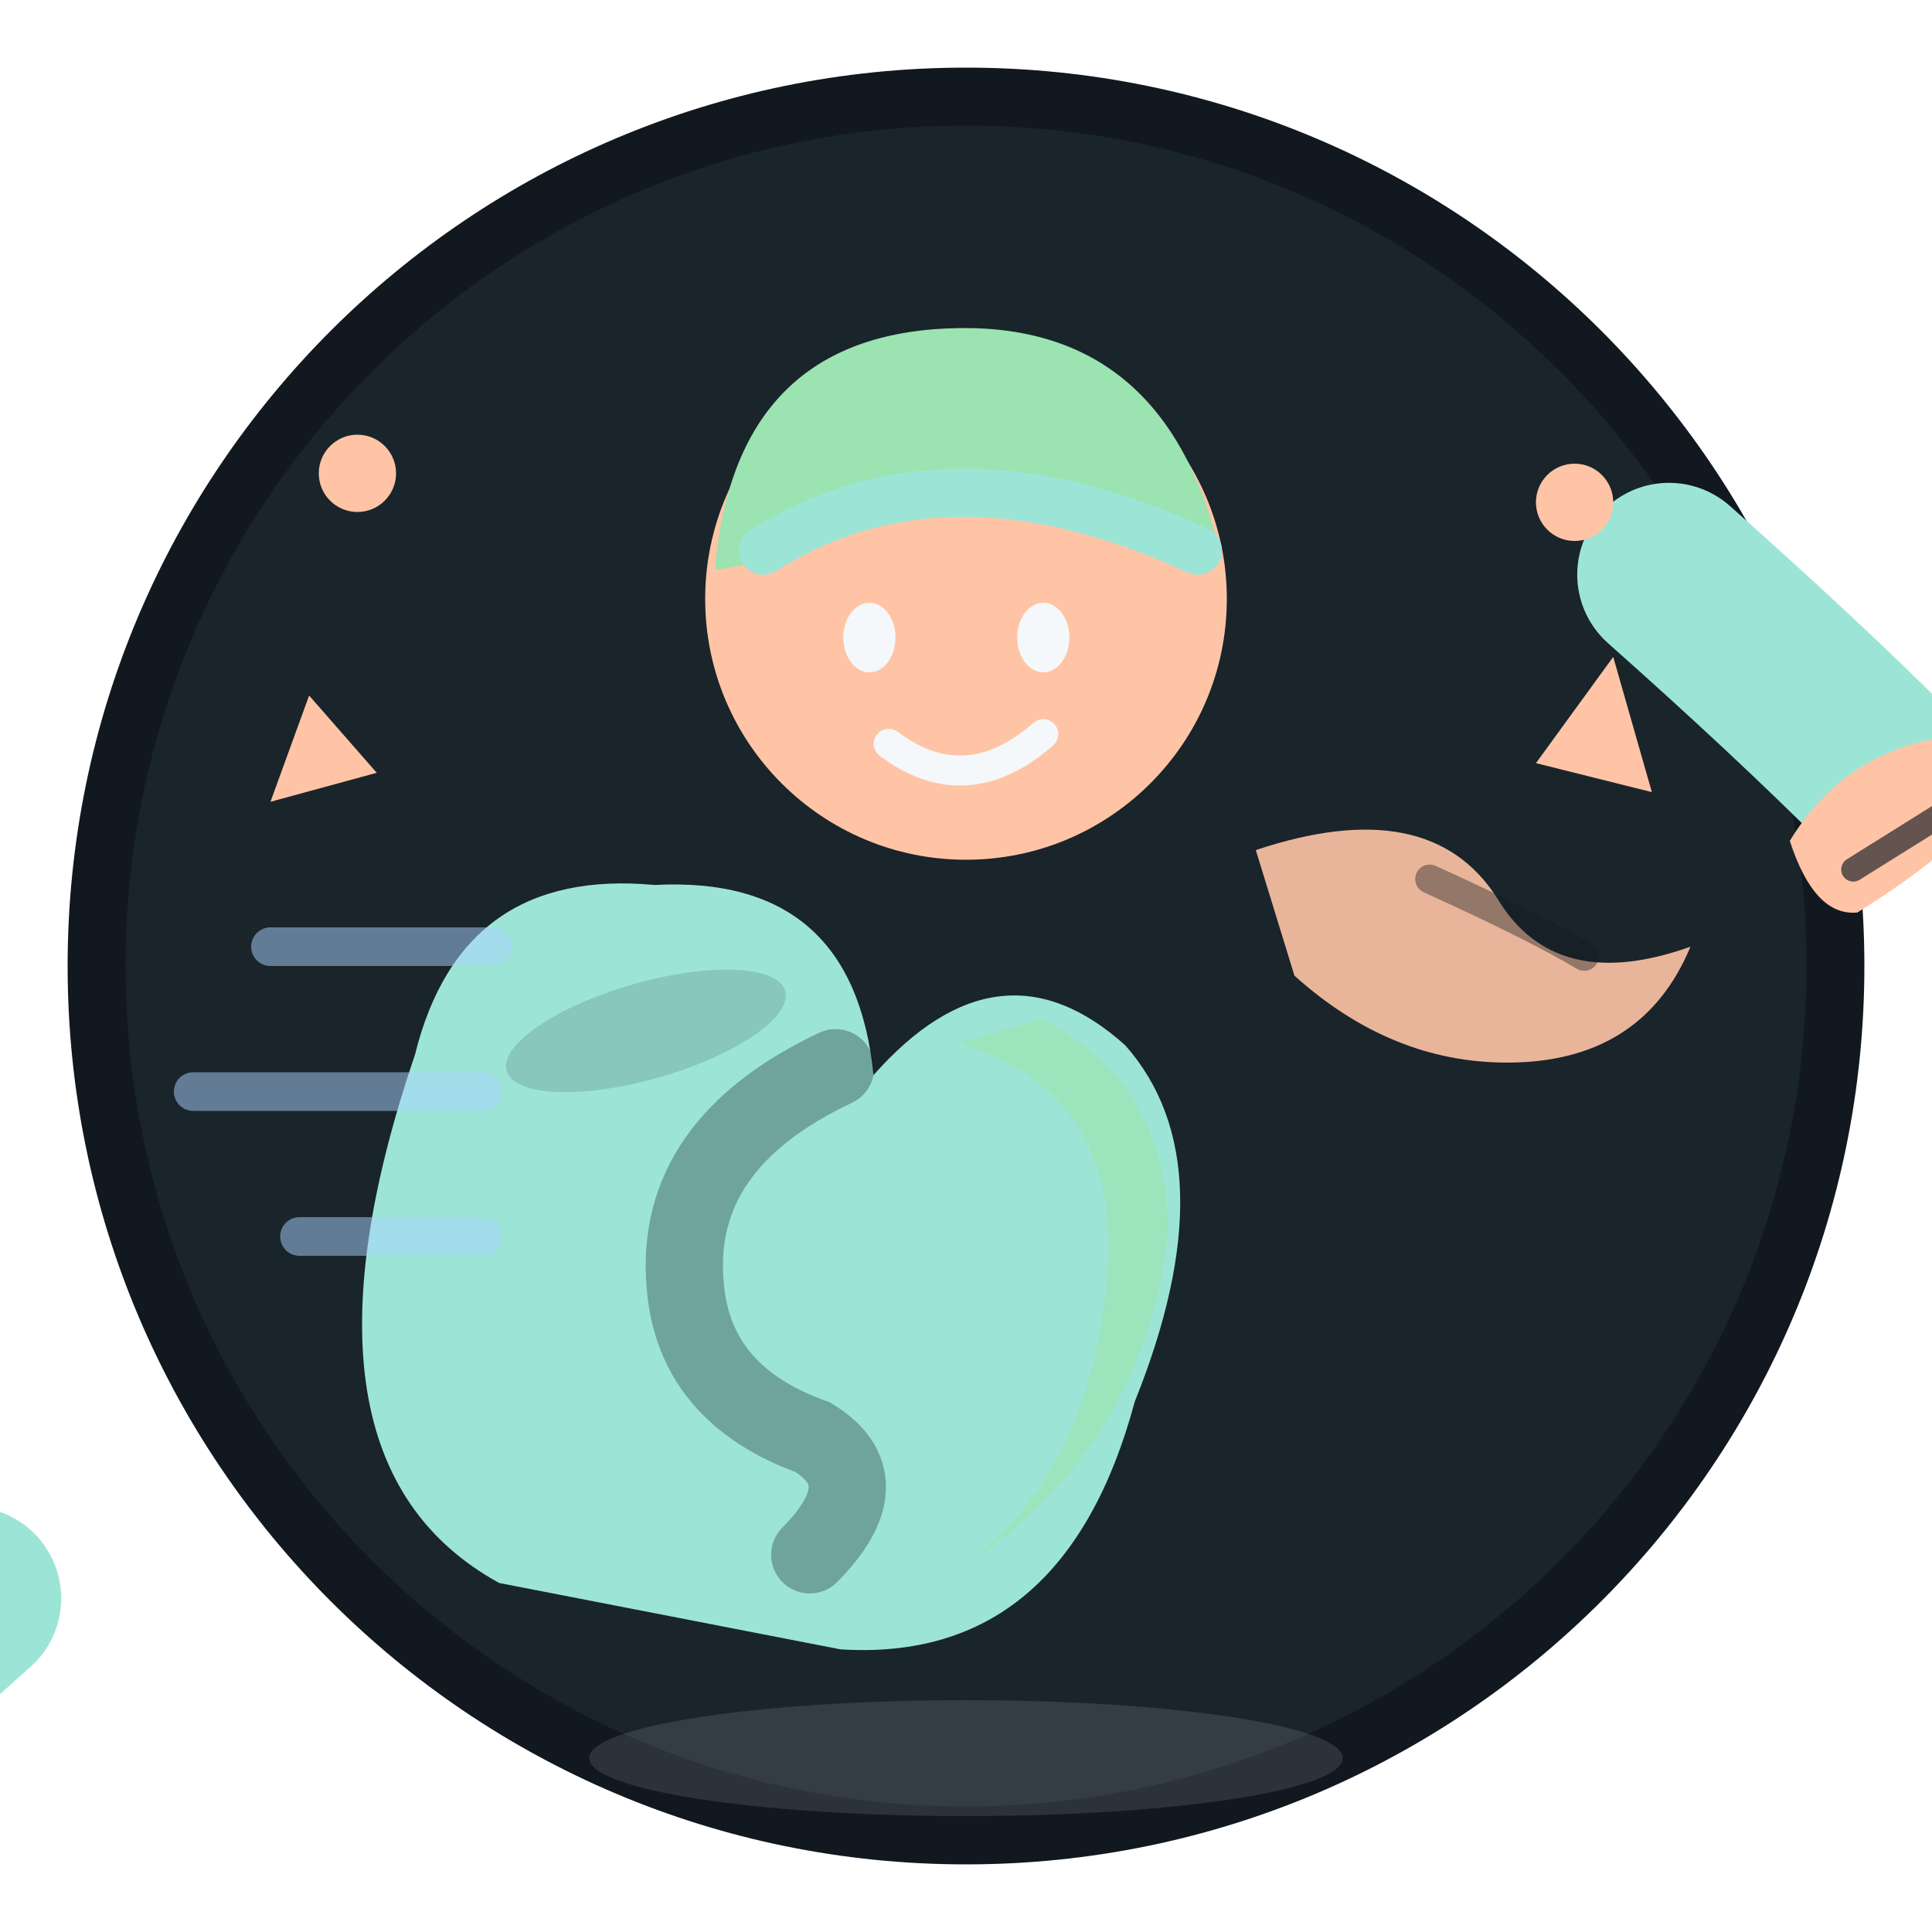
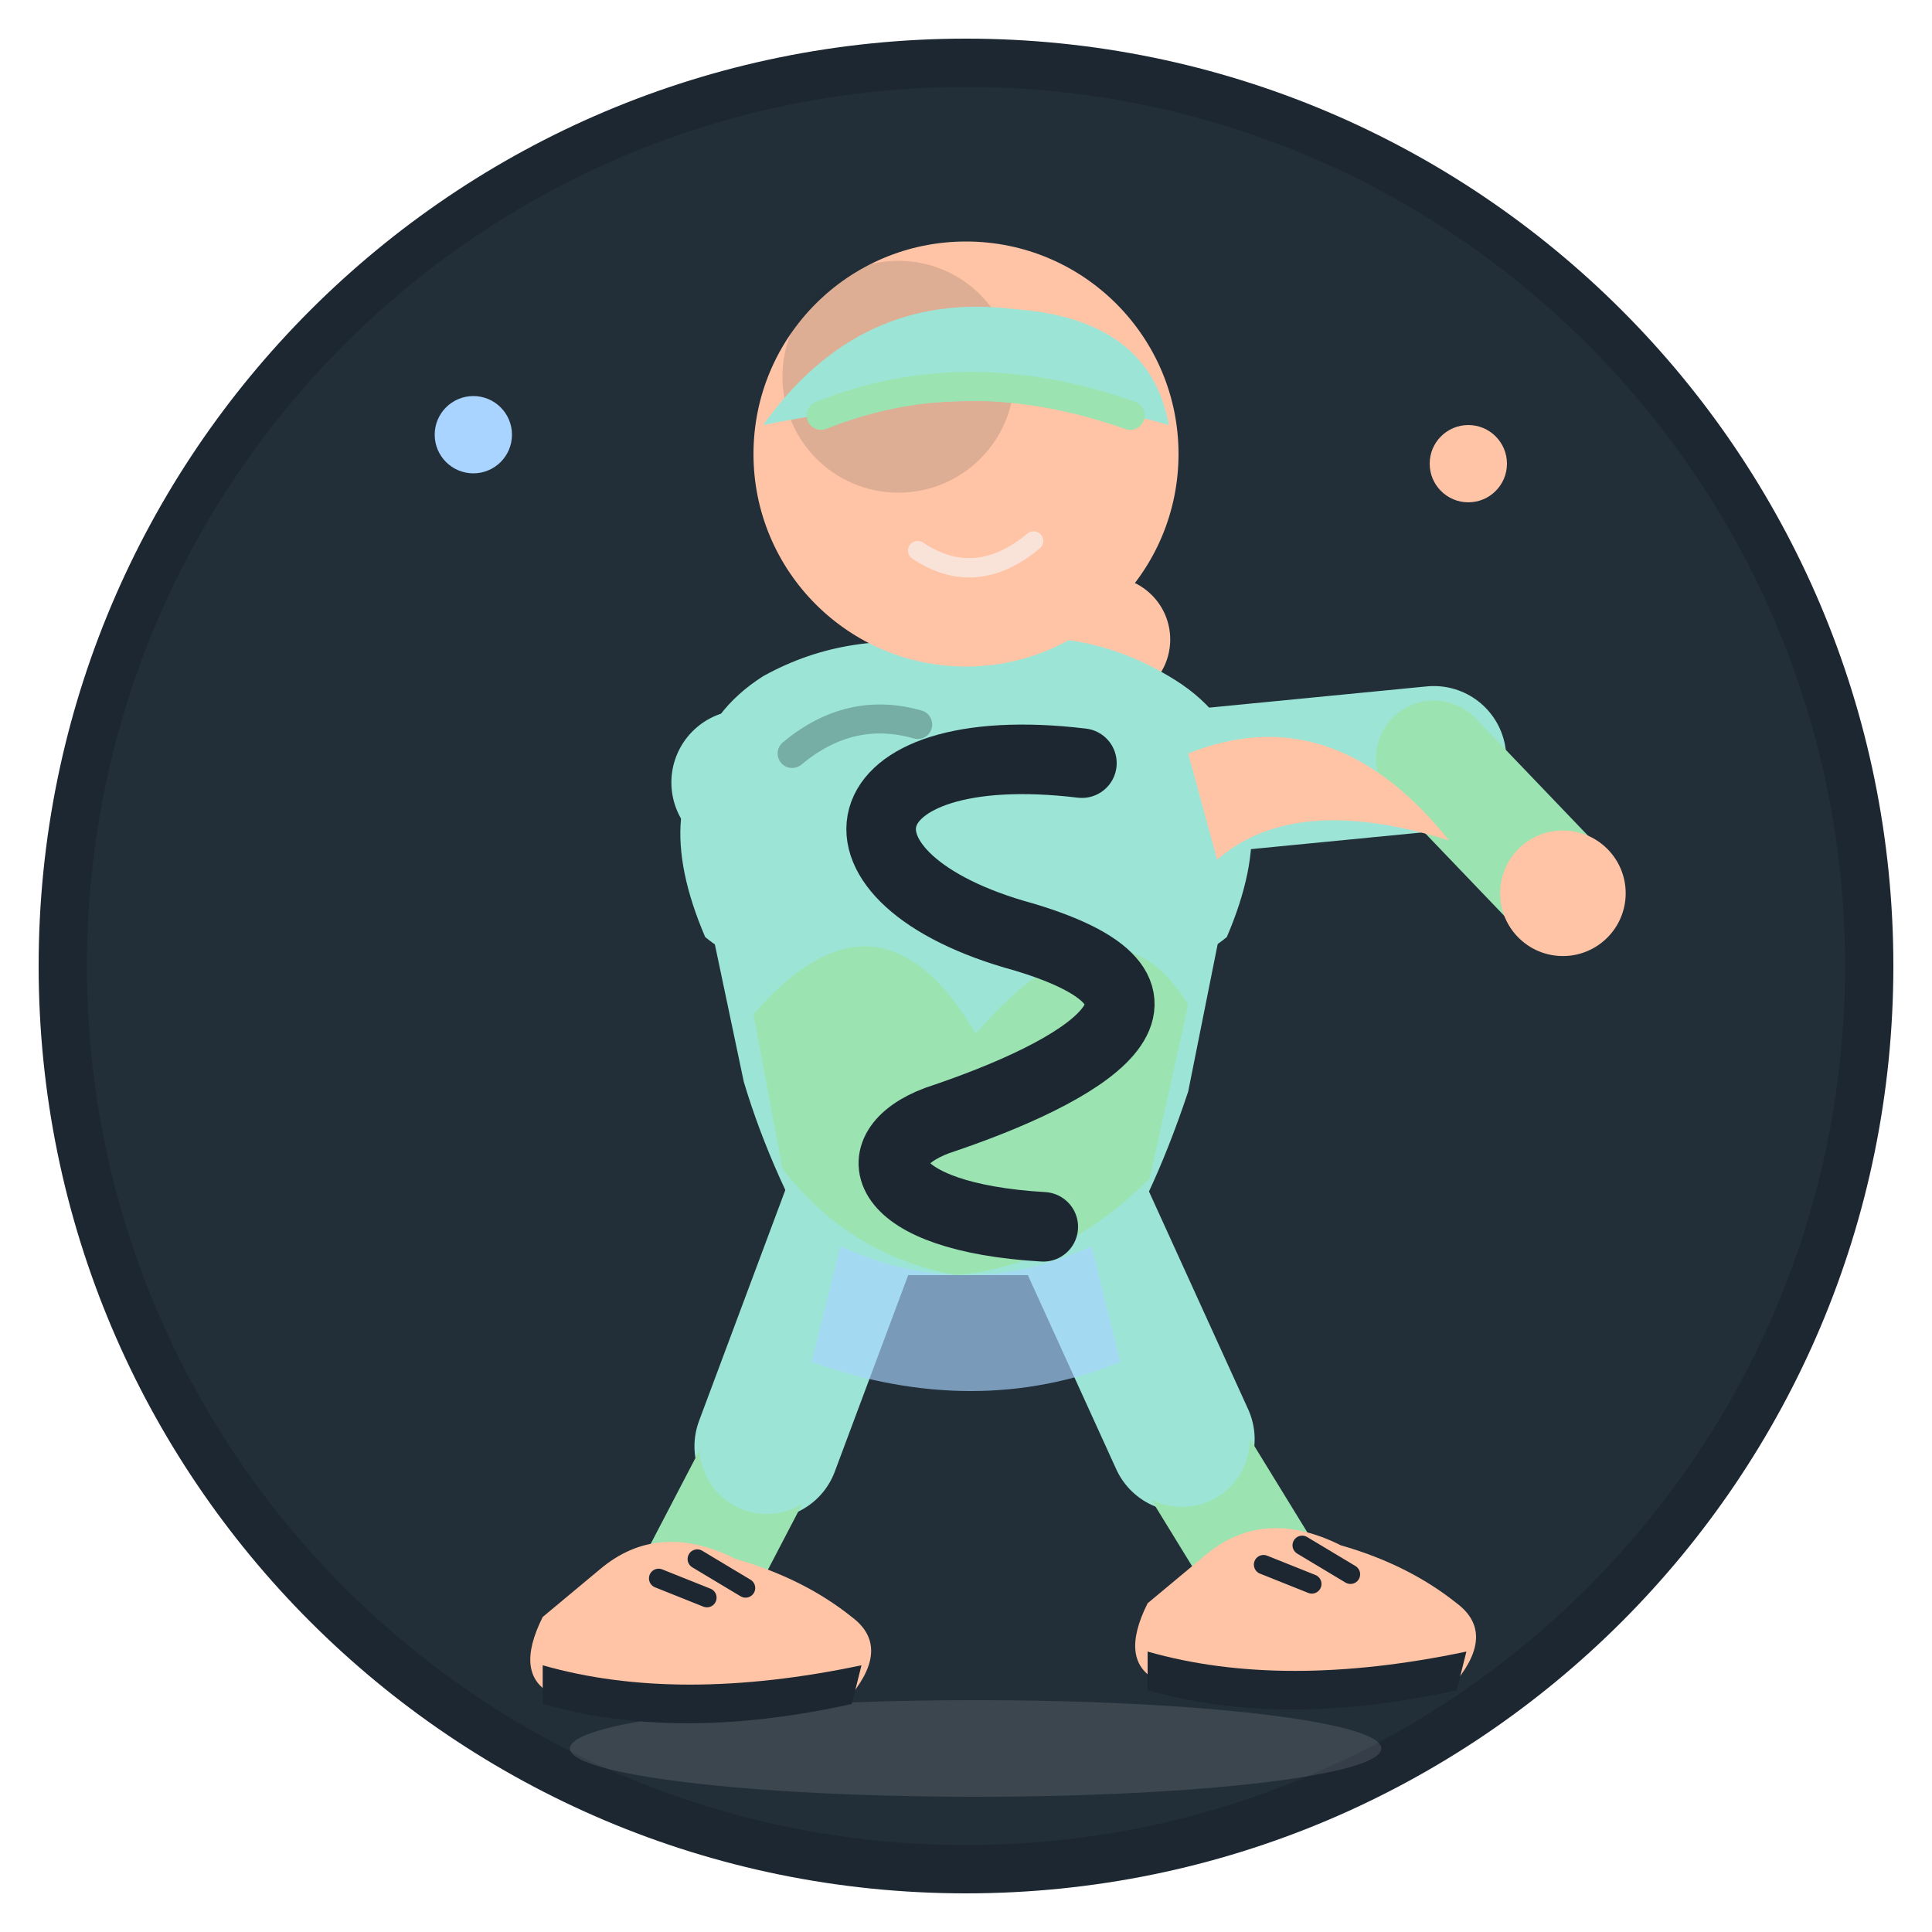
- <svg xmlns="http://www.w3.org/2000/svg" viewBox="0 0 200 200" width="96" height="96" data-pose="finish" data-theme="dark">
-   <g class="m-plate">
-     <circle cx="100" cy="100" r="93" fill="#111820" />
-     <circle cx="100" cy="100" r="87" fill="#9CE5D6" opacity=".065" />
+ <svg xmlns="http://www.w3.org/2000/svg" viewBox="0 0 200 200" width="96" height="96" class="trail-athlete-v3" data-pose="finish">
+   <circle cx="100" cy="100" r="96" fill="#1C2732" />
+   <circle cx="100" cy="100" r="91" fill="#9CE5D6" opacity=".045" />
+   <g class="m-shadow">
+     <ellipse cx="101" cy="181" rx="42" ry="5" fill="#F5F8FA" opacity=".12" />
  </g>
-   <ellipse class="m-shadow" cx="100" cy="182" rx="39" ry="6" fill="#F5F8FA" opacity=".12" />
-   <g class="m-character">
-     <g class="m-leg-a" style="transform-origin:85px 142px;transform:rotate(32deg)">
-       <path d="M85 142 Q80 159 77 172" fill="none" stroke="#9CE5D6" stroke-width="19" stroke-linecap="round" />
-       <path d="M64 172 Q72 166 83 174 Q83 182 66 182 Q58 180 64 172Z" fill="#FFC4A6" />
-       <path d="M68 178 h12" stroke="#111820" stroke-width="2.5" stroke-linecap="round" opacity=".65" />
-     </g>
-     <g class="m-leg-b" style="transform-origin:115px 142px;transform:rotate(-32deg)">
-       <path d="M115 142 Q120 159 123 172" fill="none" stroke="#9CE5D6" stroke-width="19" stroke-linecap="round" />
-       <path d="M111 172 Q123 166 135 174 Q135 182 113 182 Q109 180 111 172Z" fill="#FFC4A6" />
-       <path d="M115 178 h12" stroke="#111820" stroke-width="2.5" stroke-linecap="round" opacity=".65" />
-     </g>
-     <g class="m-arm-a" style="transform-origin:69px 99px;transform:rotate(-105deg)">
-       <path d="M69 99 Q60 116 54 131" fill="none" stroke="#9CE5D6" stroke-width="17" stroke-linecap="round" />
-       <circle cx="54" cy="131" r="8.5" fill="#9BE3B1" />
-     </g>
-     <g class="m-arm-b" style="transform-origin:131px 99px;transform:rotate(105deg)">
-       <path d="M131 99 Q140 116 146 131" fill="none" stroke="#9CE5D6" stroke-width="17" stroke-linecap="round" />
-       <circle cx="146" cy="131" r="8.5" fill="#9BE3B1" />
-     </g>
-     <g class="m-torso" style="transform-origin:100px 118px;transform:rotate(11deg)">
-       <path d="M63 99 Q64 79 84 77 Q104 72 110 92 Q120 75 135 84 Q148 94 143 120 Q141 148 118 151 L82 151 Q57 143 63 99Z" fill="#9CE5D6" />
-       <path d="M106 92 Q91 103 95 117 Q98 128 111 130 Q119 133 113 142" fill="none" stroke="#111820" stroke-width="8" stroke-linecap="round" opacity=".32" />
-       <path d="M118 87 Q137 89 138 111 Q139 129 129 140 Q145 124 143 102 Q140 87 126 83Z" fill="#9BE3B1" opacity=".72" />
-       <ellipse cx="86" cy="92" rx="15" ry="5" fill="#111820" opacity=".15" transform="rotate(-27 86 92)" />
-     </g>
-     <g class="m-ribbon" style="transform-origin:130px 86px">
-       <path d="M130 88 Q148 82 155 93 Q161 103 175 98 Q170 110 156 110 Q144 110 134 101Z" fill="#FFC4A6" opacity=".9" />
-       <path d="M148 91 Q159 96 164 99" fill="none" stroke="#111820" stroke-width="3" opacity=".4" stroke-linecap="round" />
-     </g>
-     <g class="m-head" style="transform-origin:100px 62px">
-       <circle cx="100" cy="62" r="27" fill="#FFC4A6" />
-       <path d="M74 59 Q76 35 98 34 Q120 33 126 56 Q109 47 92 54 Q81 58 74 59Z" fill="#9BE3B1" />
-       <path d="M79 57 Q98 45 124 57" fill="none" stroke="#9CE5D6" stroke-width="5" stroke-linecap="round" />
-       <ellipse cx="90" cy="66" rx="2.7" ry="3.6" fill="#F5F8FA" />
-       <ellipse cx="108" cy="66" rx="2.7" ry="3.6" fill="#F5F8FA" />
-       <path d="M92 77 Q100 83 108 76" fill="none" stroke="#F5F8FA" stroke-width="3.1" stroke-linecap="round" />
-     </g>
-     <g class="m-streaks" opacity="1">
-       <path d="M28 98 h23 M20 113 h30 M31 128 h19" stroke="#A9D4FF" stroke-width="4" stroke-linecap="round" opacity=".5" />
-     </g>
-     <g class="m-sparkles" fill="#FFC4A6">
-       <circle cx="37" cy="49" r="4" />
-       <circle cx="163" cy="52" r="4" />
-       <path d="M39 80 l-7 -8 l-4 11Z M159 79 l8 -11 l4 14Z" />
+   <g class="m-leg-a">
+     <path d="M89.00 124.00 Q84.19 136.86 79.39 149.72" fill="none" stroke="#9CE5D6" stroke-width="15" stroke-linecap="round" />
+     <path d="M79.39 149.72 Q74.78 158.56 70.18 167.39" fill="none" stroke="#9BE3B1" stroke-width="12" stroke-linecap="round" />
+     <circle cx="79.39" cy="149.72" r="7" fill="#9CE5D6" />
+     <g transform="translate(70.18 167.39)">
+       <path d="M-8 -5 Q-2 -10 6 -6 Q13 -4 18 0 Q22 3 18 8 L-13 8 Q-17 6 -14 0Z" fill="#FFC4A6" />
+       <path d="M-14 5 Q0 9 19 5 L18 9 Q0 13 -14 9Z" fill="#1C2732" />
+       <path d="M-2 -4 L3 -2 M2 -6 L7 -3" stroke="#1C2732" stroke-width="2" stroke-linecap="round" />
    </g>
  </g>
+   <g class="m-leg-b">
+     <path d="M111.00 124.00 Q116.69 136.49 122.38 148.99" fill="none" stroke="#9CE5D6" stroke-width="15" stroke-linecap="round" />
+     <path d="M122.38 148.99 Q127.59 157.48 132.80 165.97" fill="none" stroke="#9BE3B1" stroke-width="12" stroke-linecap="round" />
+     <circle cx="122.38" cy="148.99" r="7" fill="#9CE5D6" />
+     <g transform="translate(132.80 165.97)">
+       <path d="M-8 -5 Q-2 -10 6 -6 Q13 -4 18 0 Q22 3 18 8 L-13 8 Q-17 6 -14 0Z" fill="#FFC4A6" />
+       <path d="M-14 5 Q0 9 19 5 L18 9 Q0 13 -14 9Z" fill="#1C2732" />
+       <path d="M-2 -4 L3 -2 M2 -6 L7 -3" stroke="#1C2732" stroke-width="2" stroke-linecap="round" />
+     </g>
+   </g>
+   <g class="m-arm-a">
+     <path d="M77.00 81.00 Q89.78 81.13 102.55 81.26" fill="none" stroke="#9CE5D6" stroke-width="15" stroke-linecap="round" />
+     <path d="M102.55 81.26 Q108.60 73.73 114.64 66.20" fill="none" stroke="#9BE3B1" stroke-width="12" stroke-linecap="round" />
+     <circle cx="114.64" cy="66.20" r="6.5" fill="#FFC4A6" />
+   </g>
+   <g class="m-arm-b">
+     <path d="M123.00 81.00 Q135.72 79.76 148.43 78.52" fill="none" stroke="#9CE5D6" stroke-width="15" stroke-linecap="round" />
+     <path d="M148.43 78.52 Q155.11 85.49 161.79 92.47" fill="none" stroke="#9BE3B1" stroke-width="12" stroke-linecap="round" />
+     <circle cx="161.79" cy="92.47" r="6.5" fill="#FFC4A6" />
+   </g>
+   <g class="m-torso">
+     <path d="M79 70 Q88 65 99 67 Q111 64 121 70 Q133 77 127 93 L123 113 Q119 125 114 132 L86 132 Q80 122 77 112 L73 93 Q68 77 79 70Z" fill="#9CE5D6" />
+     <path d="M75 76 Q67 83 73 97 Q79 102 84 96 L84 76Z M125 76 Q133 83 127 97 Q121 102 116 96 L116 76Z" fill="#9CE5D6" />
+     <path d="M78 105 Q91 90 101 107 Q115 91 123 104 L119 122 Q110 131 99 132 Q88 130 81 121Z" fill="#9BE3B1" />
+     <path d="M112 79 C87 76 84 91 106 97 C126 103 112 111 97 116 C89 119 91 126 108 127" fill="none" stroke="#1C2732" stroke-width="7.2" stroke-linecap="round" />
+     <path d="M87 129 Q100 135 113 129 L116 141 Q101 147 84 141Z" fill="#A9D4FF" opacity=".65" />
+     <path d="M82 78 Q88 73 95 75" fill="none" stroke="#1C2732" stroke-width="3" opacity=".3" stroke-linecap="round" />
+   </g>
+   <path d="M93 70 L93 63 Q100 59 107 63 L107 70Z" fill="#9CE5D6" />
+   <g class="m-head">
+     <circle cx="100" cy="47" r="22" fill="#FFC4A6" />
+     <circle cx="93" cy="39" r="12" fill="#1C2732" opacity=".15" />
+     <path d="M79 44 Q89 30 105 32 Q119 33 121 44 Q104 39 79 44Z" fill="#9CE5D6" />
+     <path d="M85 43 Q100 37 117 43" fill="none" stroke="#9BE3B1" stroke-width="3" stroke-linecap="round" />
+     <path d="M95 57 Q101 61 107 56" fill="none" stroke="#F5F8FA" stroke-width="2" opacity=".6" stroke-linecap="round" />
+   </g>
+   <g class="m-ribbon">
+     <path d="M123 78 Q138 72 150 87 Q134 82 126 89Z" fill="#FFC4A6" />
+   </g>
+   <g class="m-sparkles">
+     <circle cx="49" cy="45" r="4" fill="#A9D4FF" />
+     <circle cx="152" cy="48" r="4" fill="#FFC4A6" />
+   </g>
</svg>
